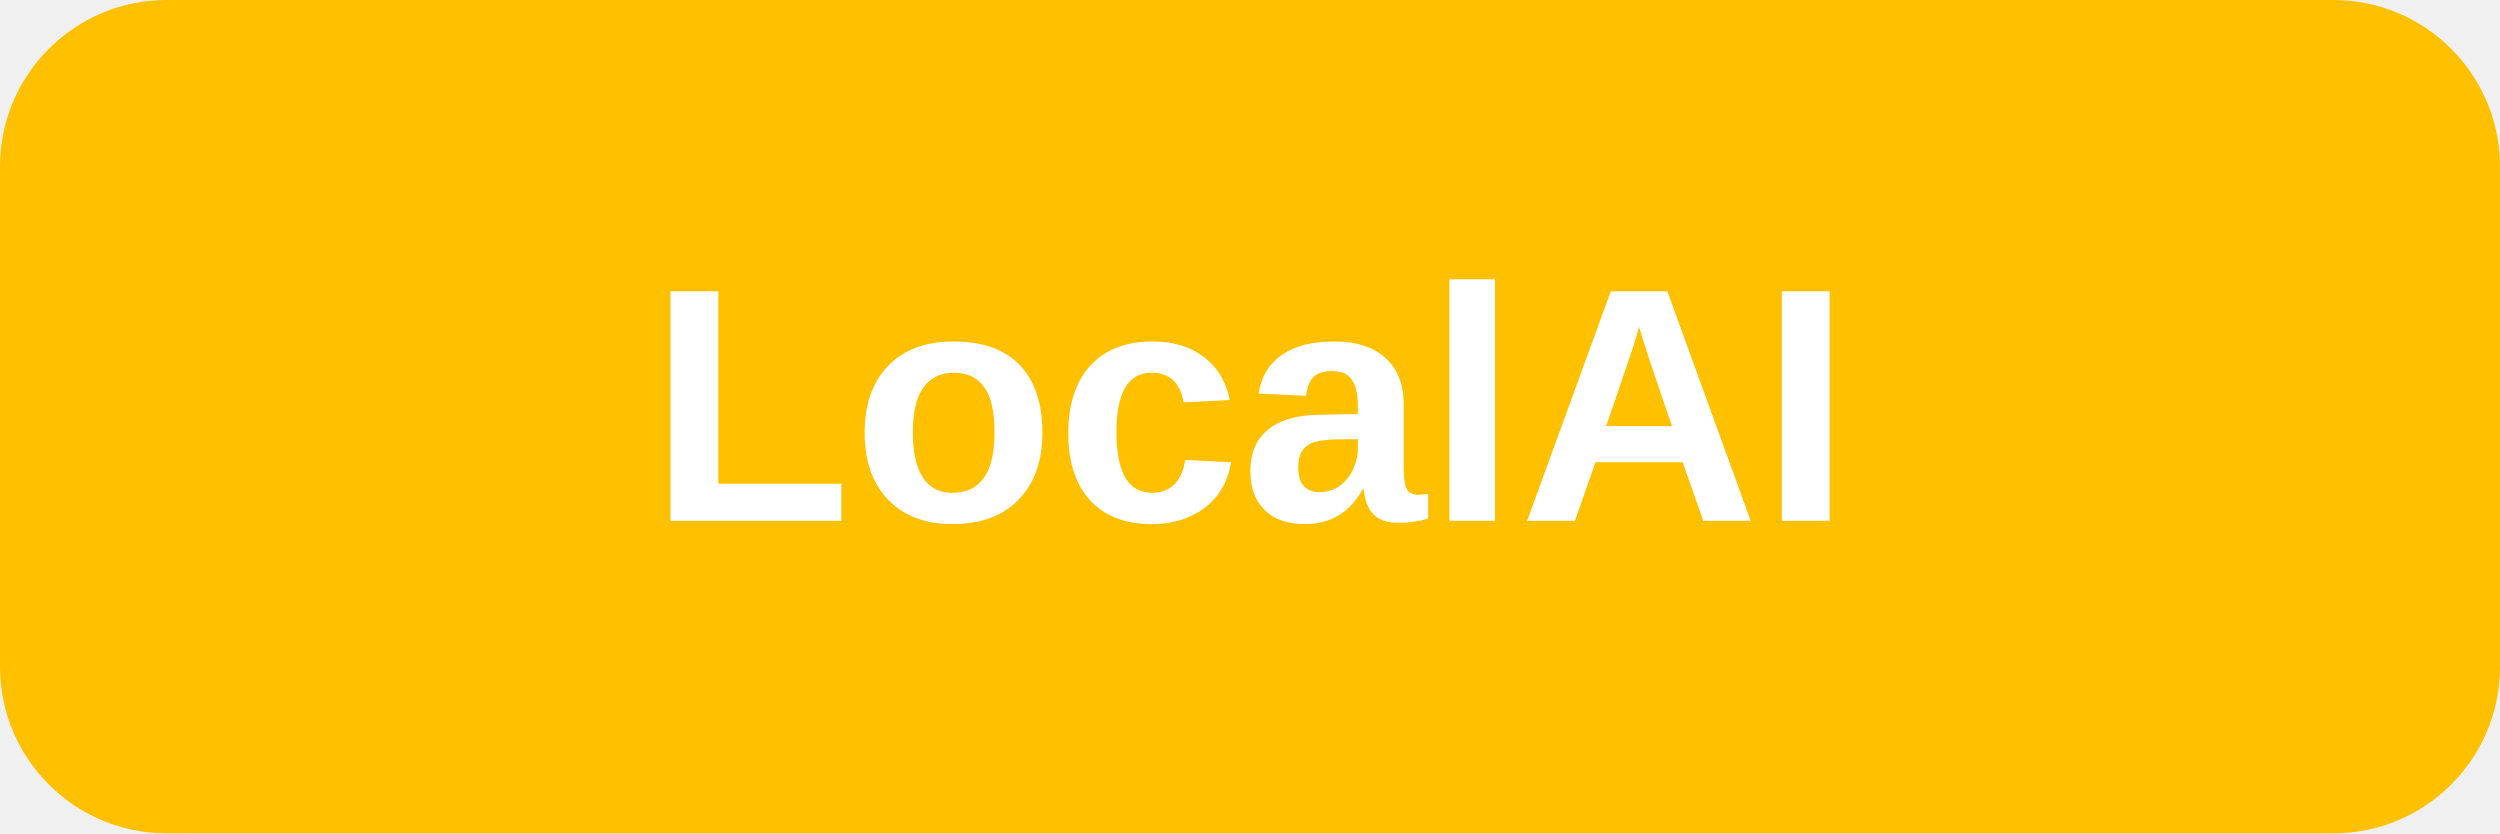
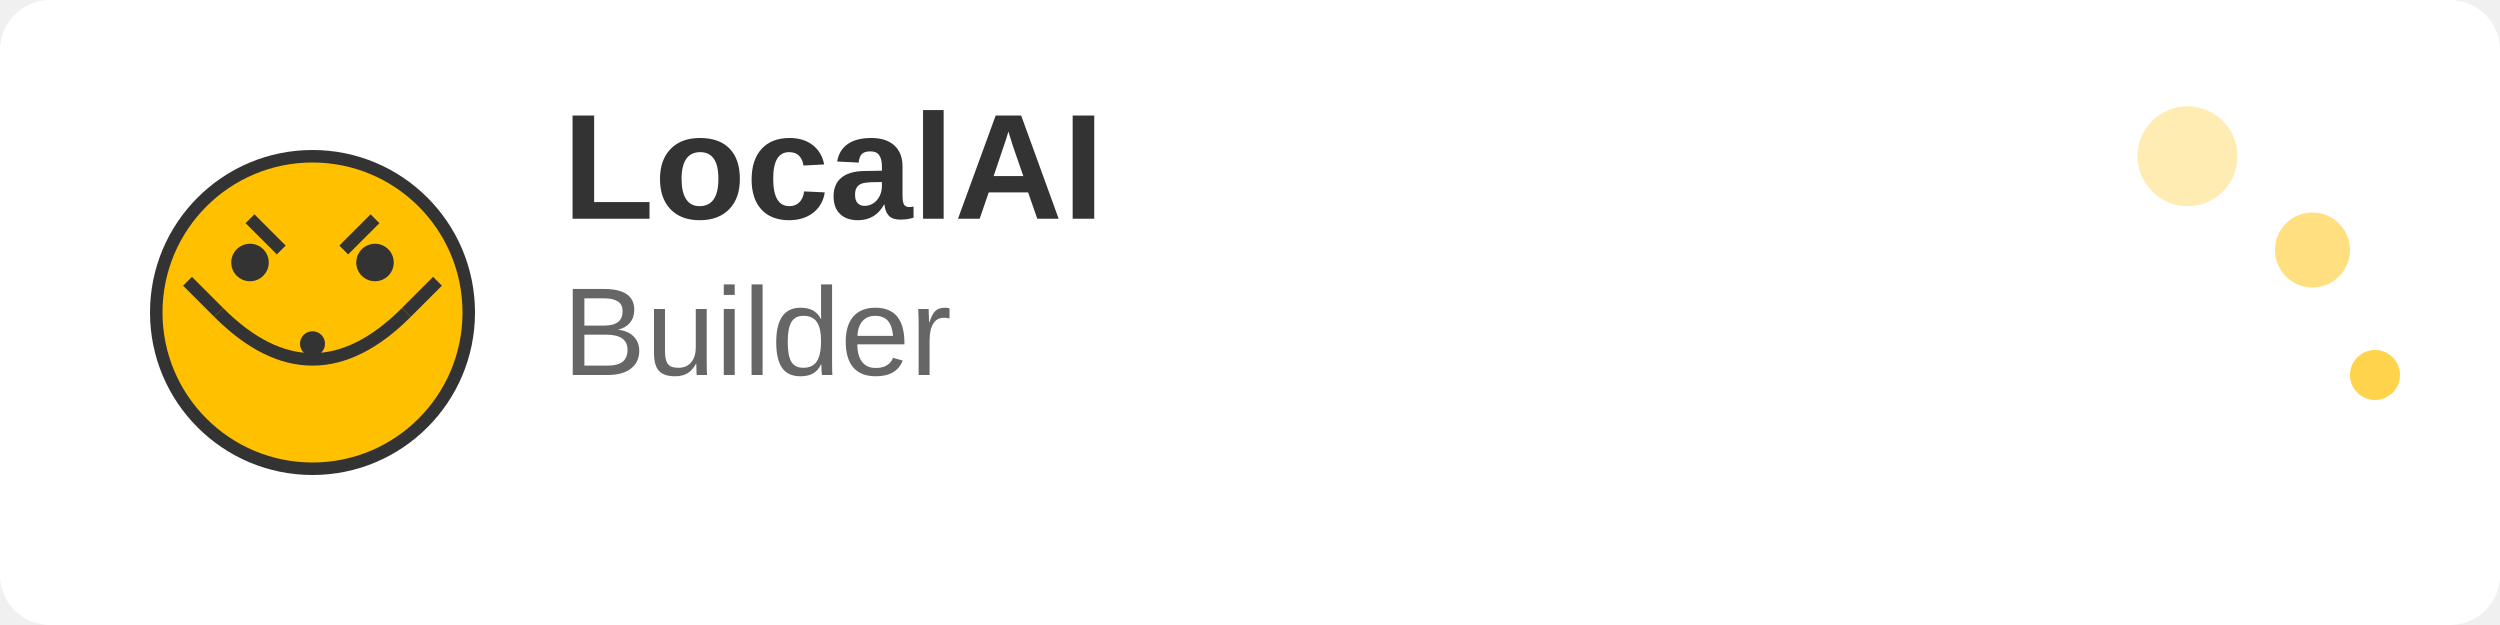
- <svg xmlns="http://www.w3.org/2000/svg" width="120" height="40" viewBox="0 0 120 40" fill="none">
-   <rect width="120" height="40" rx="8" fill="#ffc000" />
-   <text x="60" y="25" font-family="Arial, sans-serif" font-size="16" font-weight="bold" text-anchor="middle" fill="white">LocalAI</text>
+ <svg xmlns="http://www.w3.org/2000/svg" viewBox="0 0 400 100" width="400" height="100">
+   <rect width="400" height="100" fill="#ffffff" rx="8" />
+   <g transform="translate(20, 20)">
+     <circle cx="30" cy="30" r="25" fill="#ffc000" stroke="#333" stroke-width="2" />
+     <circle cx="20" cy="22" r="3" fill="#333" />
+     <circle cx="40" cy="22" r="3" fill="#333" />
+     <circle cx="30" cy="35" r="2" fill="#333" />
+     <path d="M15 30 Q30 45 45 30" stroke="#333" stroke-width="2" fill="none" />
+     <path d="M20 15 L25 20 M35 20 L40 15" stroke="#333" stroke-width="2" />
+     <path d="M10 25 L15 30 M45 30 L50 25" stroke="#333" stroke-width="2" />
+   </g>
+   <text x="90" y="35" font-family="Arial, sans-serif" font-size="24" font-weight="bold" fill="#333">LocalAI</text>
+   <text x="90" y="60" font-family="Arial, sans-serif" font-size="20" fill="#666">Builder</text>
+   <circle cx="350" cy="25" r="8" fill="#ffc000" opacity="0.3" />
+   <circle cx="370" cy="40" r="6" fill="#ffc000" opacity="0.5" />
+   <circle cx="380" cy="60" r="4" fill="#ffc000" opacity="0.7" />
</svg>
